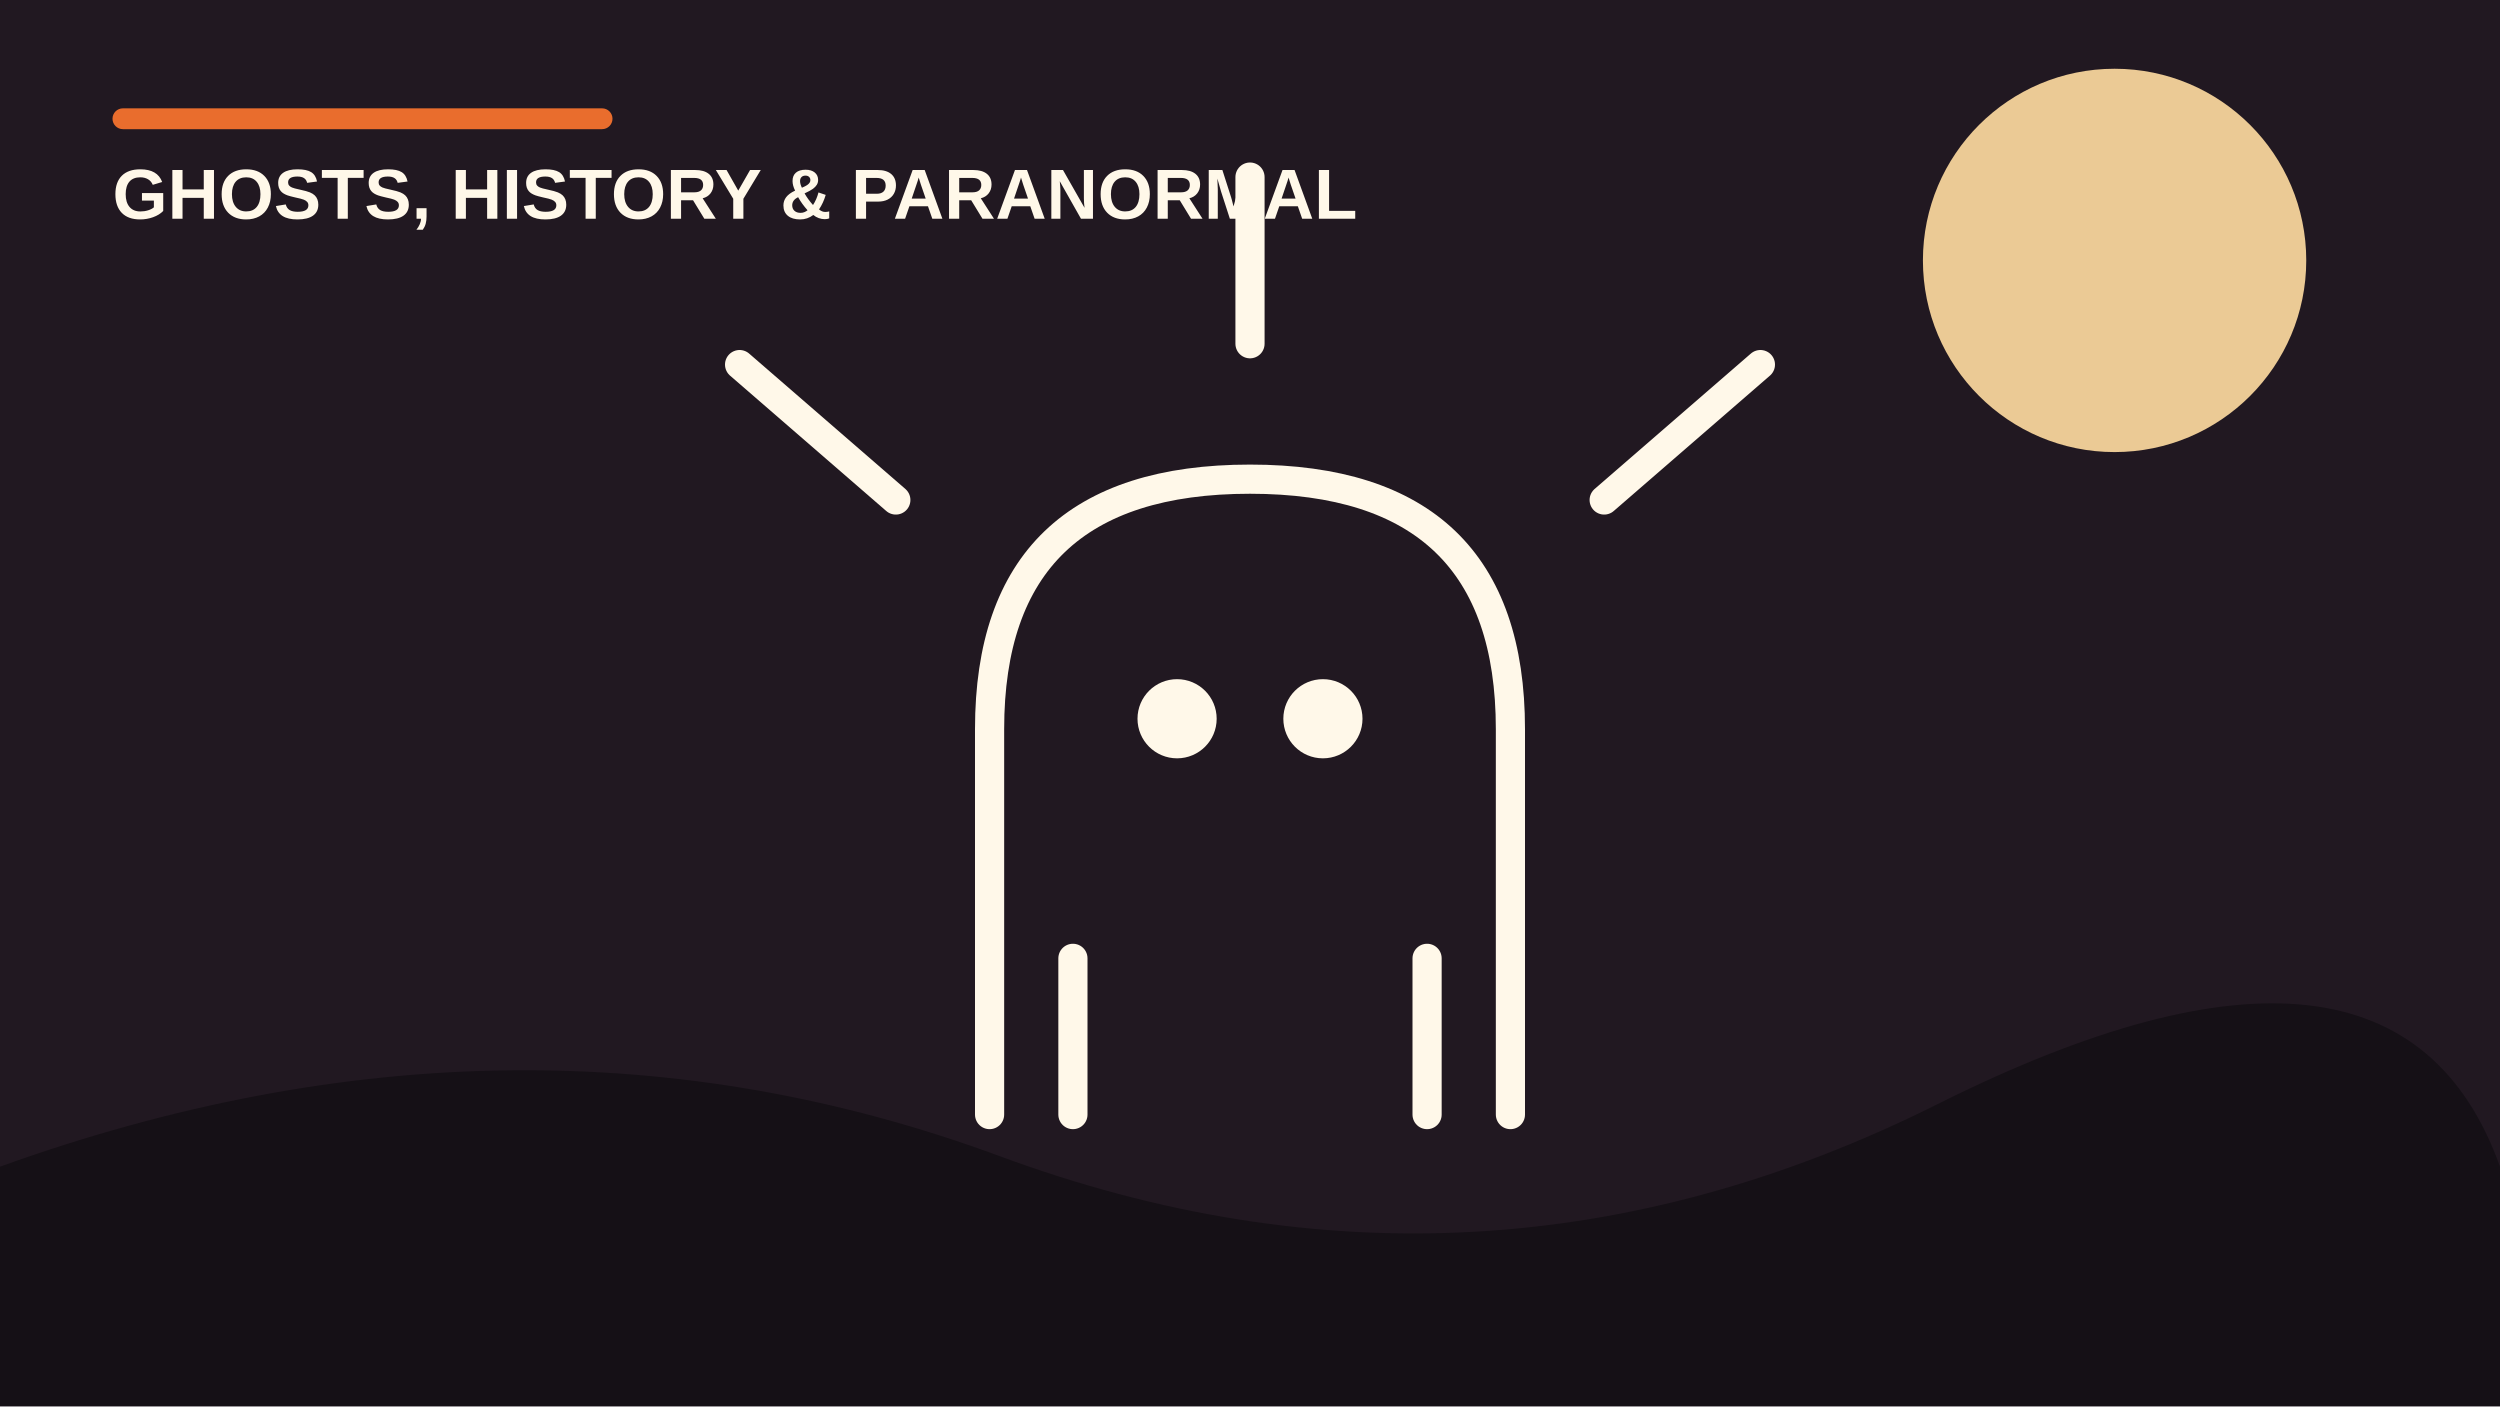
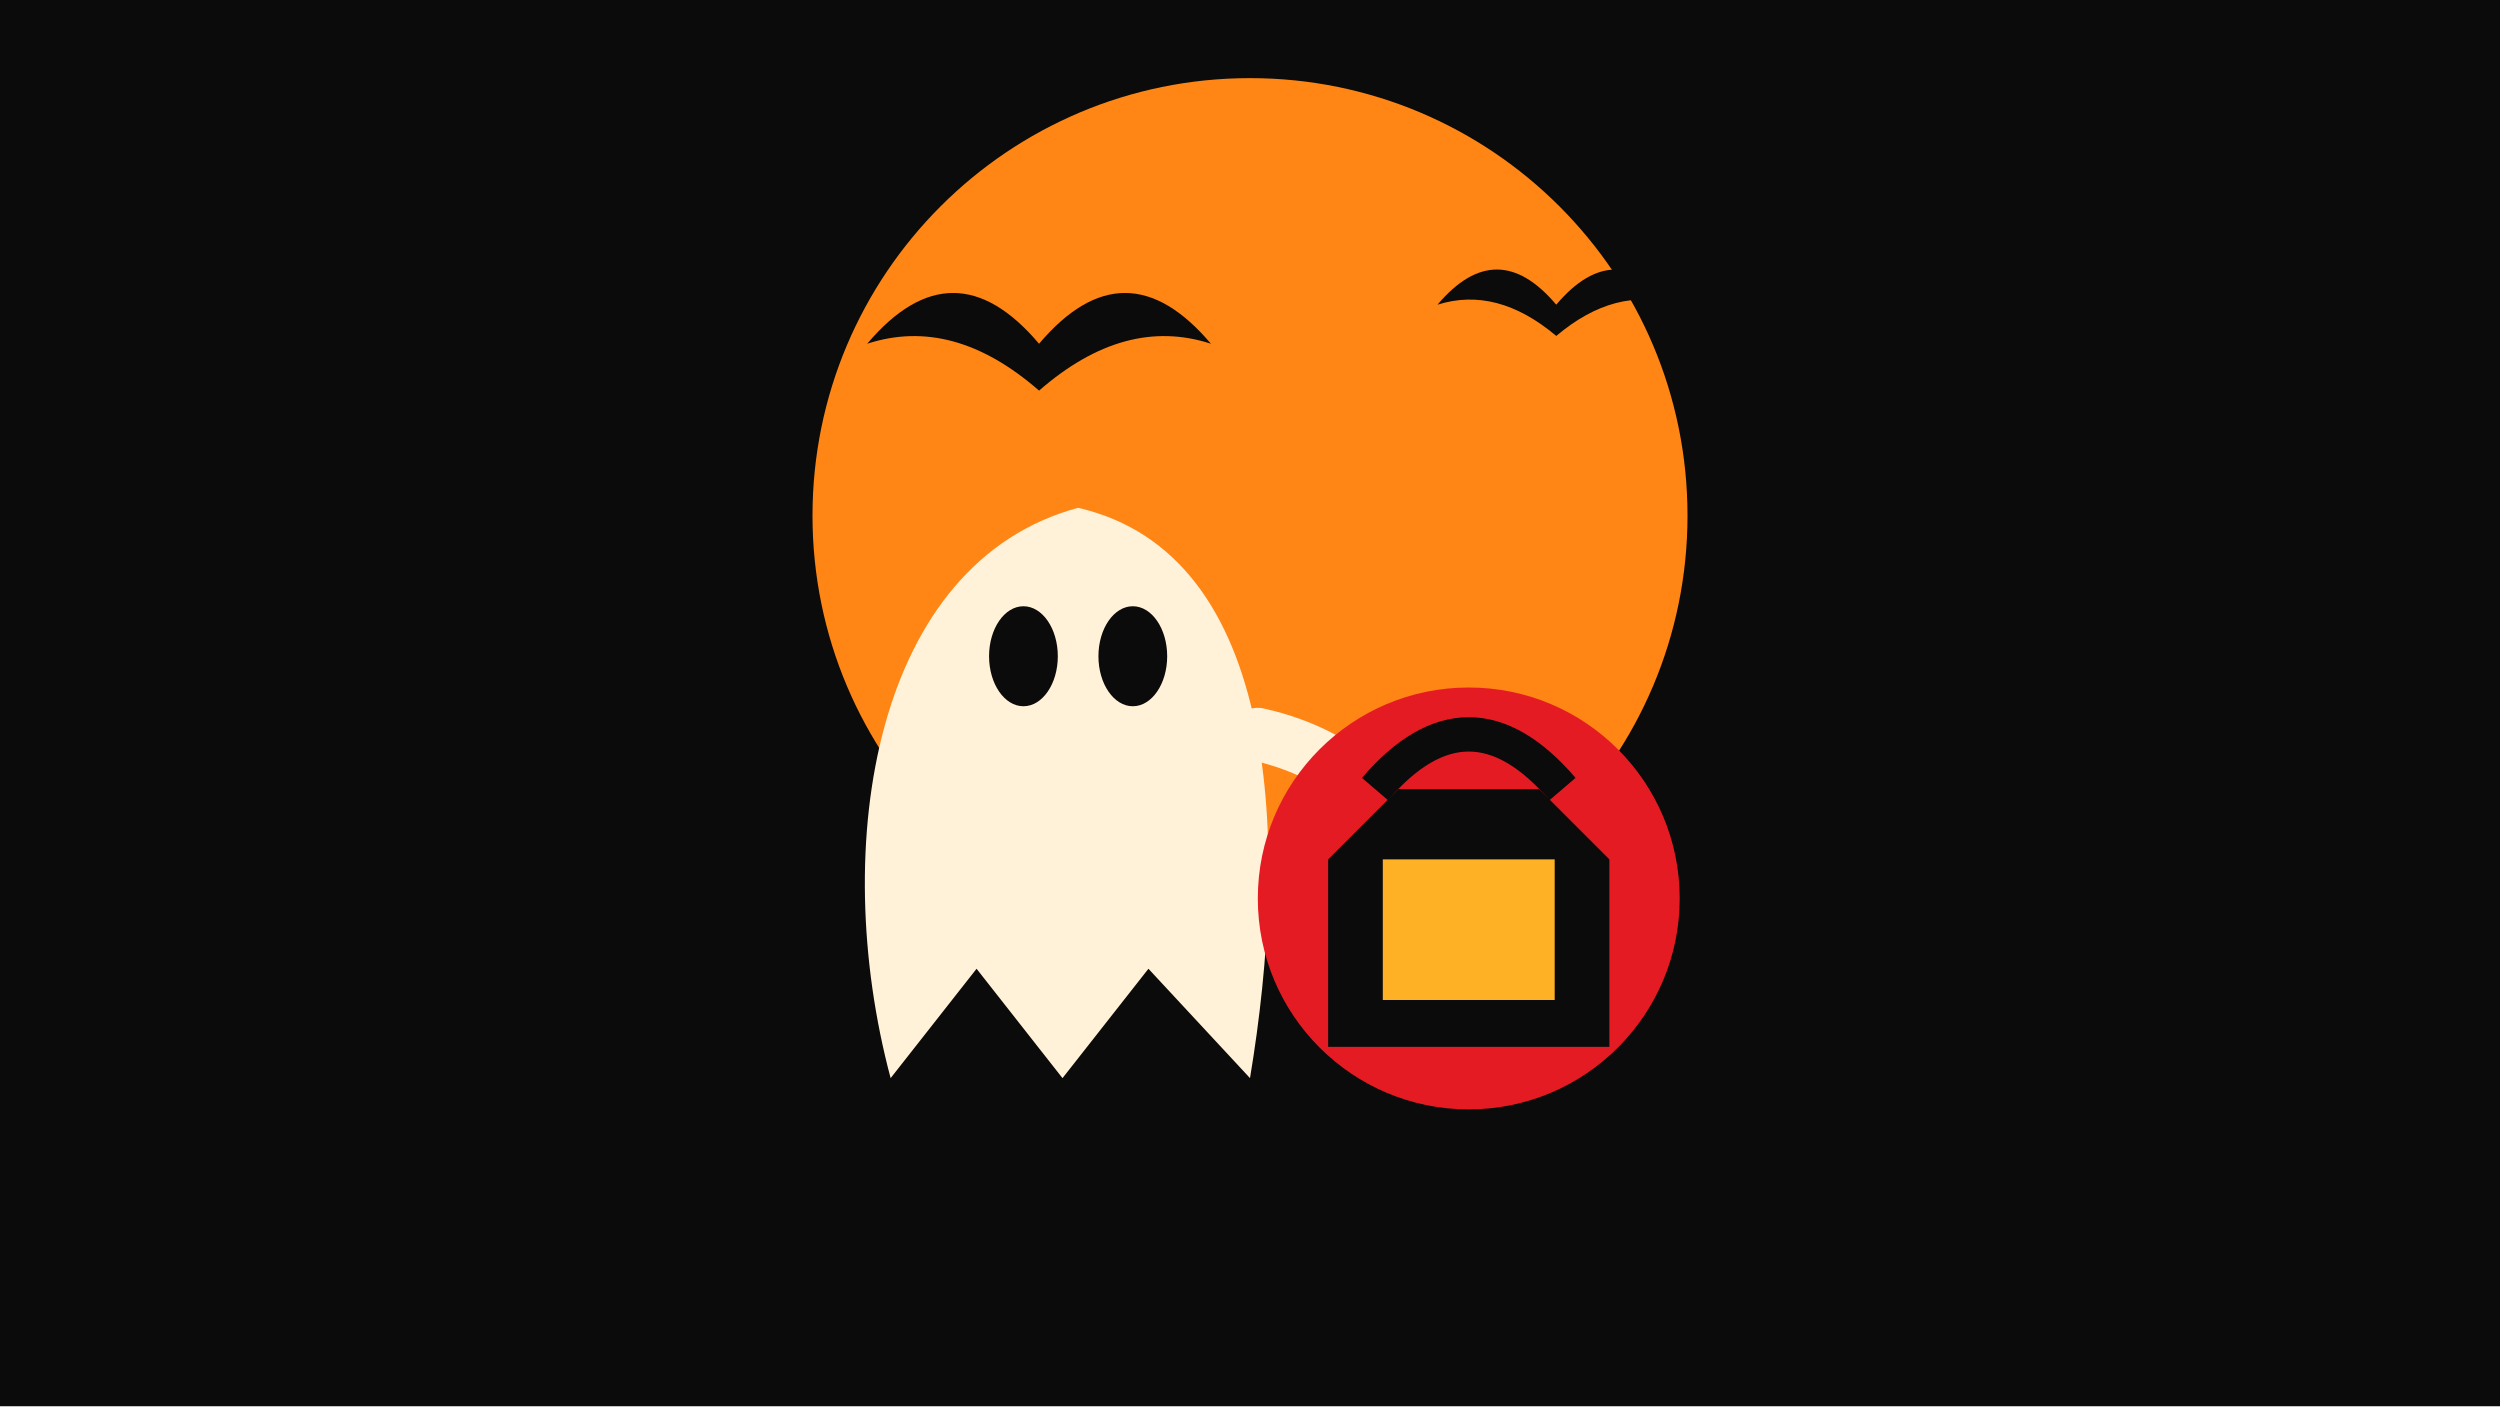
- <svg xmlns="http://www.w3.org/2000/svg" viewBox="0 0 1200 675" role="img" aria-label="Ghosts, history &amp; paranormal">
-   <rect width="1200" height="675" fill="#211821" />
-   <circle cx="1015" cy="125" r="92" fill="#f5d39a" opacity=".95" />
-   <path d="M0 560 Q250 470 480 555 T930 530 T1200 560 V675 H0Z" fill="#151016" />
-   <g stroke="#fff8e9" stroke-width="14" stroke-linecap="round" stroke-linejoin="round" fill="none">
-     <path d="M475 535V350q0-120 125-120t125 120v185" />
-     <path d="M515 535v-75M685 535v-75" />
-     <circle cx="565" cy="345" r="12" fill="#fff8e9" />
-     <circle cx="635" cy="345" r="12" fill="#fff8e9" />
-     <path d="M430 240l-75-65M770 240l75-65M600 165v-80" />
+ <svg xmlns="http://www.w3.org/2000/svg" viewBox="0 0 1600 900" role="img" aria-label="Paranormal and ghost tours">
+   <rect width="1600" height="900" fill="#0b0b0b" />
+   <circle cx="800" cy="330" r="280" fill="#ff8514" />
+   <path d="M570 690c-40-150-10-330 120-365 130 30 135 215 110 365l-65-70-55 70-55-70Z" fill="#fff2d8" />
+   <ellipse cx="655" cy="420" rx="22" ry="32" fill="#0b0b0b" />
+   <ellipse cx="725" cy="420" rx="22" ry="32" fill="#0b0b0b" />
+   <path d="M805 470q90 20 120 120" stroke="#fff2d8" stroke-width="34" fill="none" stroke-linecap="round" />
+   <g transform="translate(940 575)">
+     <circle r="135" fill="#e51b23" />
+     <path d="M-45-70h90l45 45v120H-90V-25Z" fill="#0b0b0b" />
+     <rect x="-55" y="-25" width="110" height="90" fill="#ffb126" />
+     <path d="M-60-70q60-70 120 0" fill="none" stroke="#0b0b0b" stroke-width="22" />
  </g>
-   <rect x="54" y="52" width="240" height="10" rx="5" fill="#e96d2d" />
-   <text x="54" y="105" fill="#fff8e9" font-family="Arial, sans-serif" font-size="34" font-weight="700">GHOSTS, HISTORY &amp; PARANORMAL</text>
+   <path d="M555 220q55-65 110 0 55-65 110 0-55-18-110 30-55-48-110-30Z" fill="#0b0b0b" />
+   <path d="M920 195q38-45 76 0 38-45 76 0-38-12-76 20-38-32-76-20Z" fill="#0b0b0b" />
</svg>
